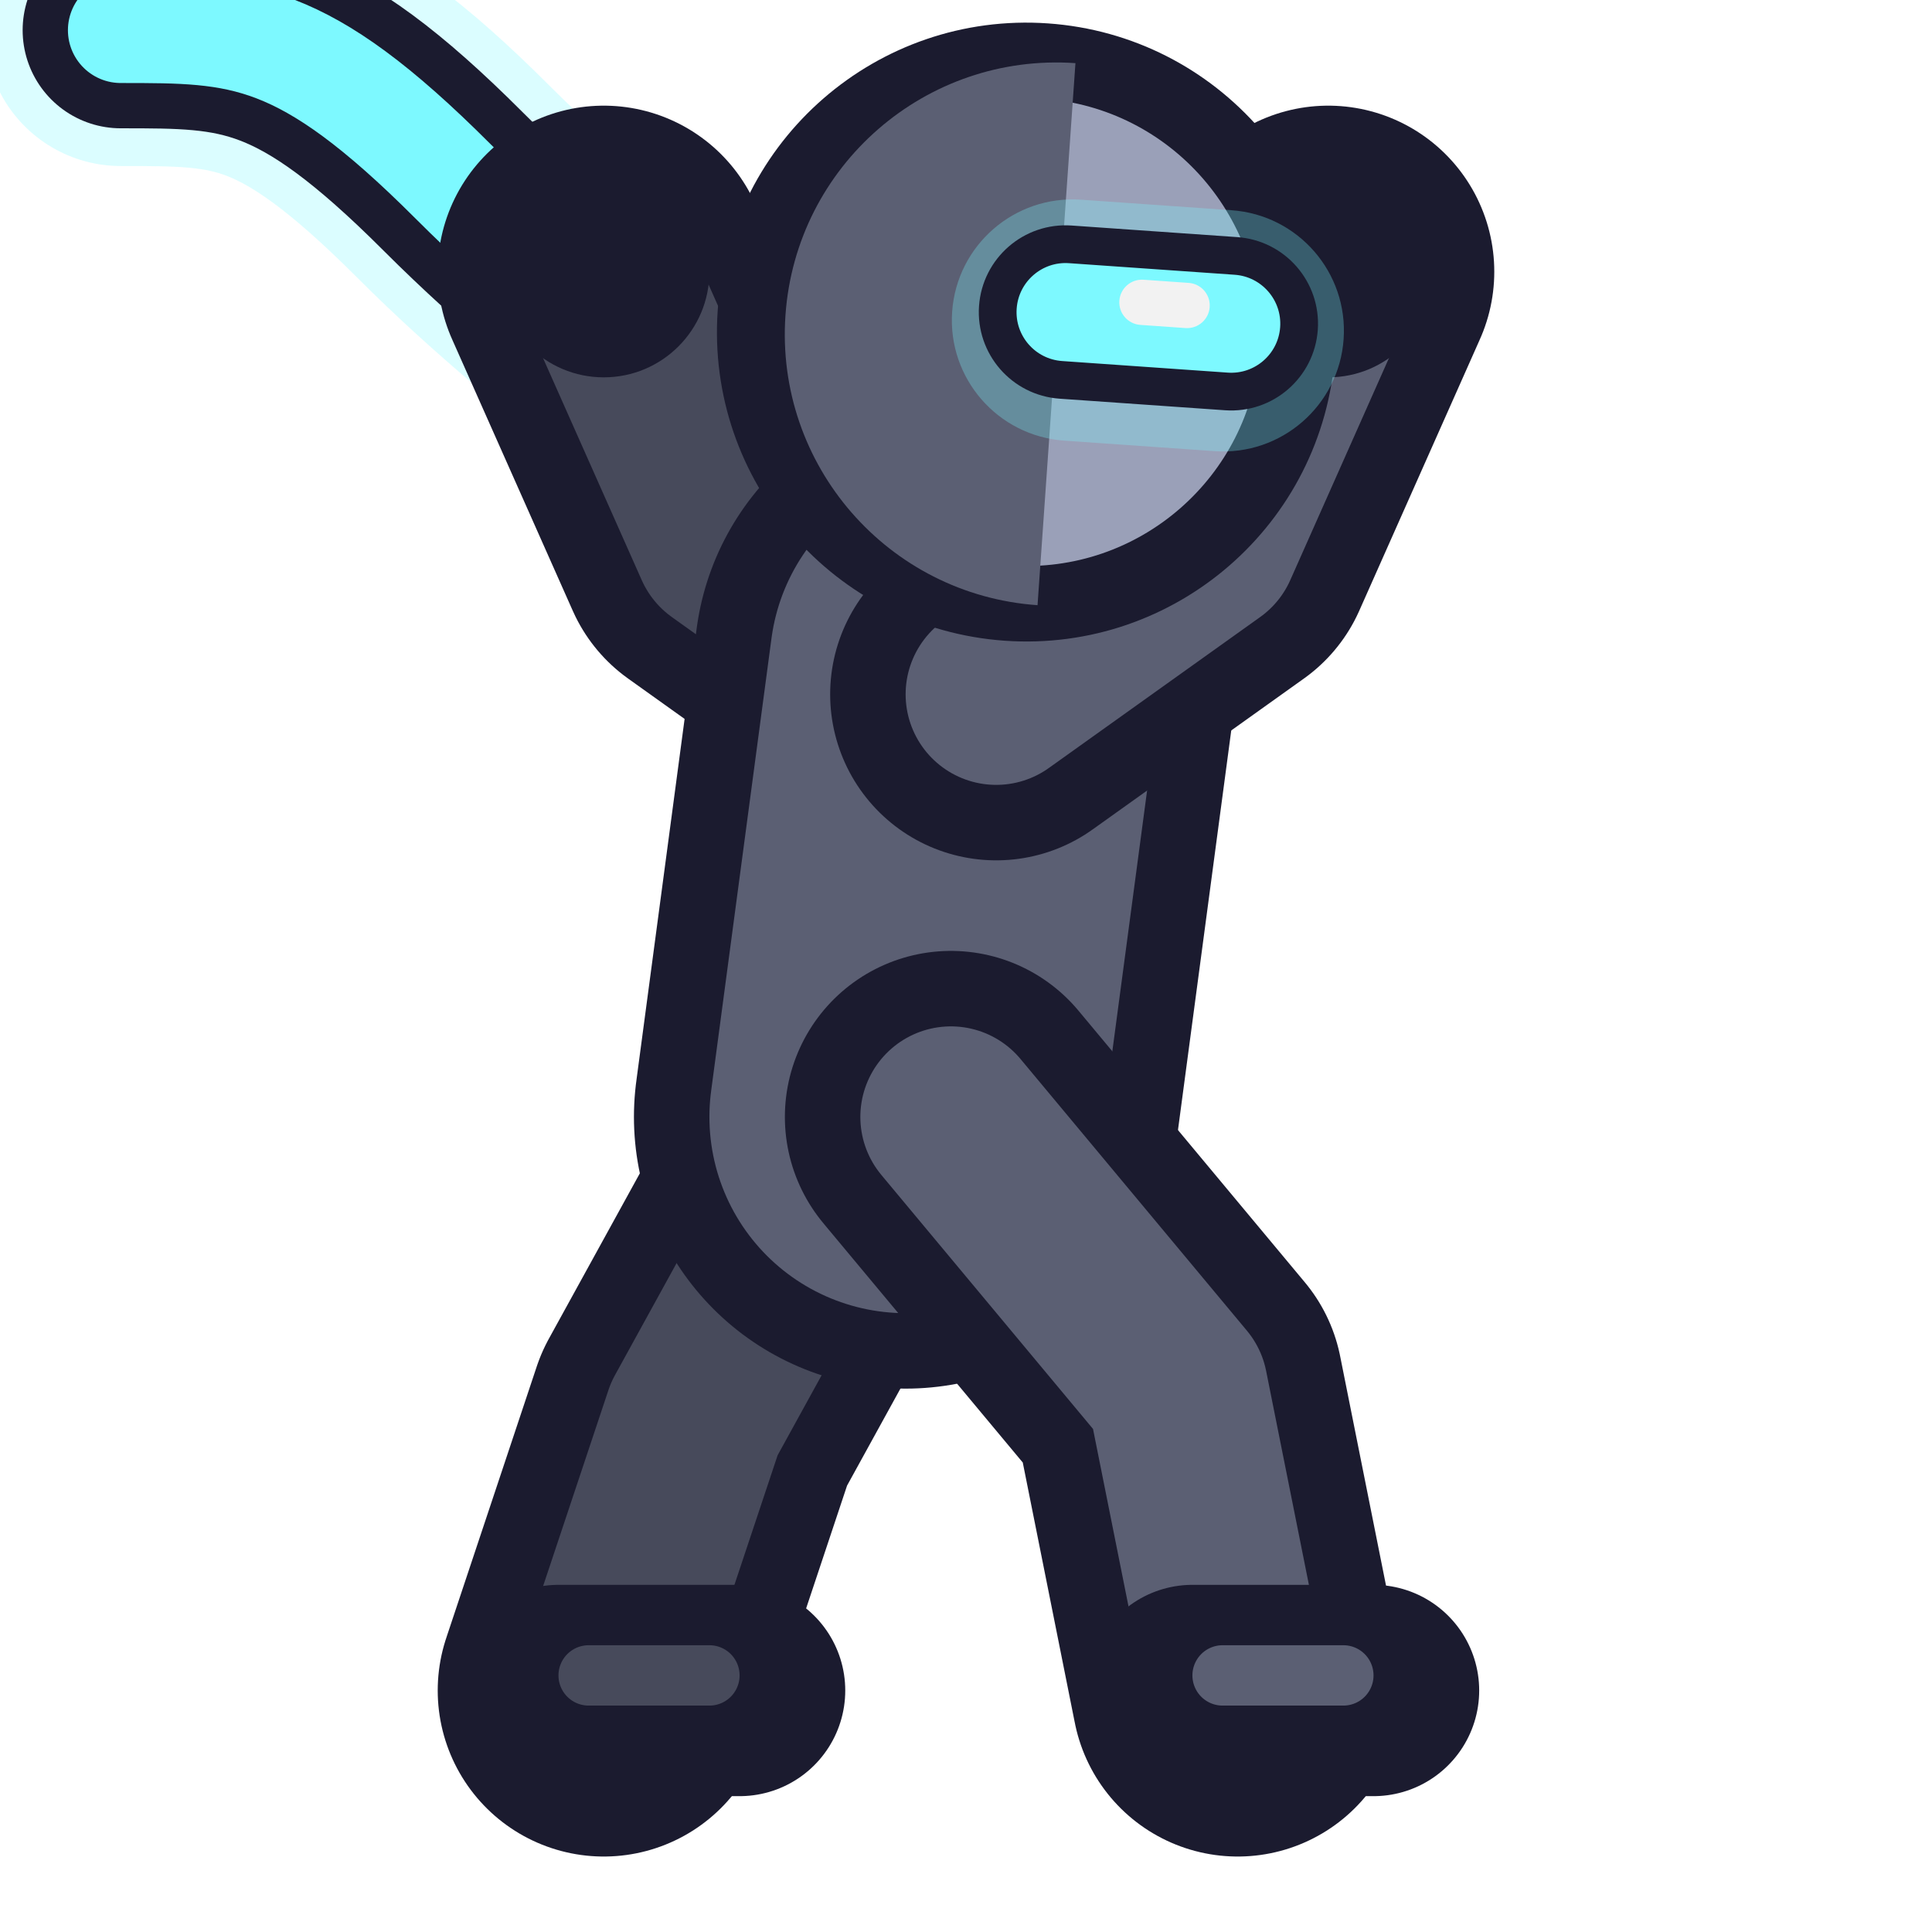
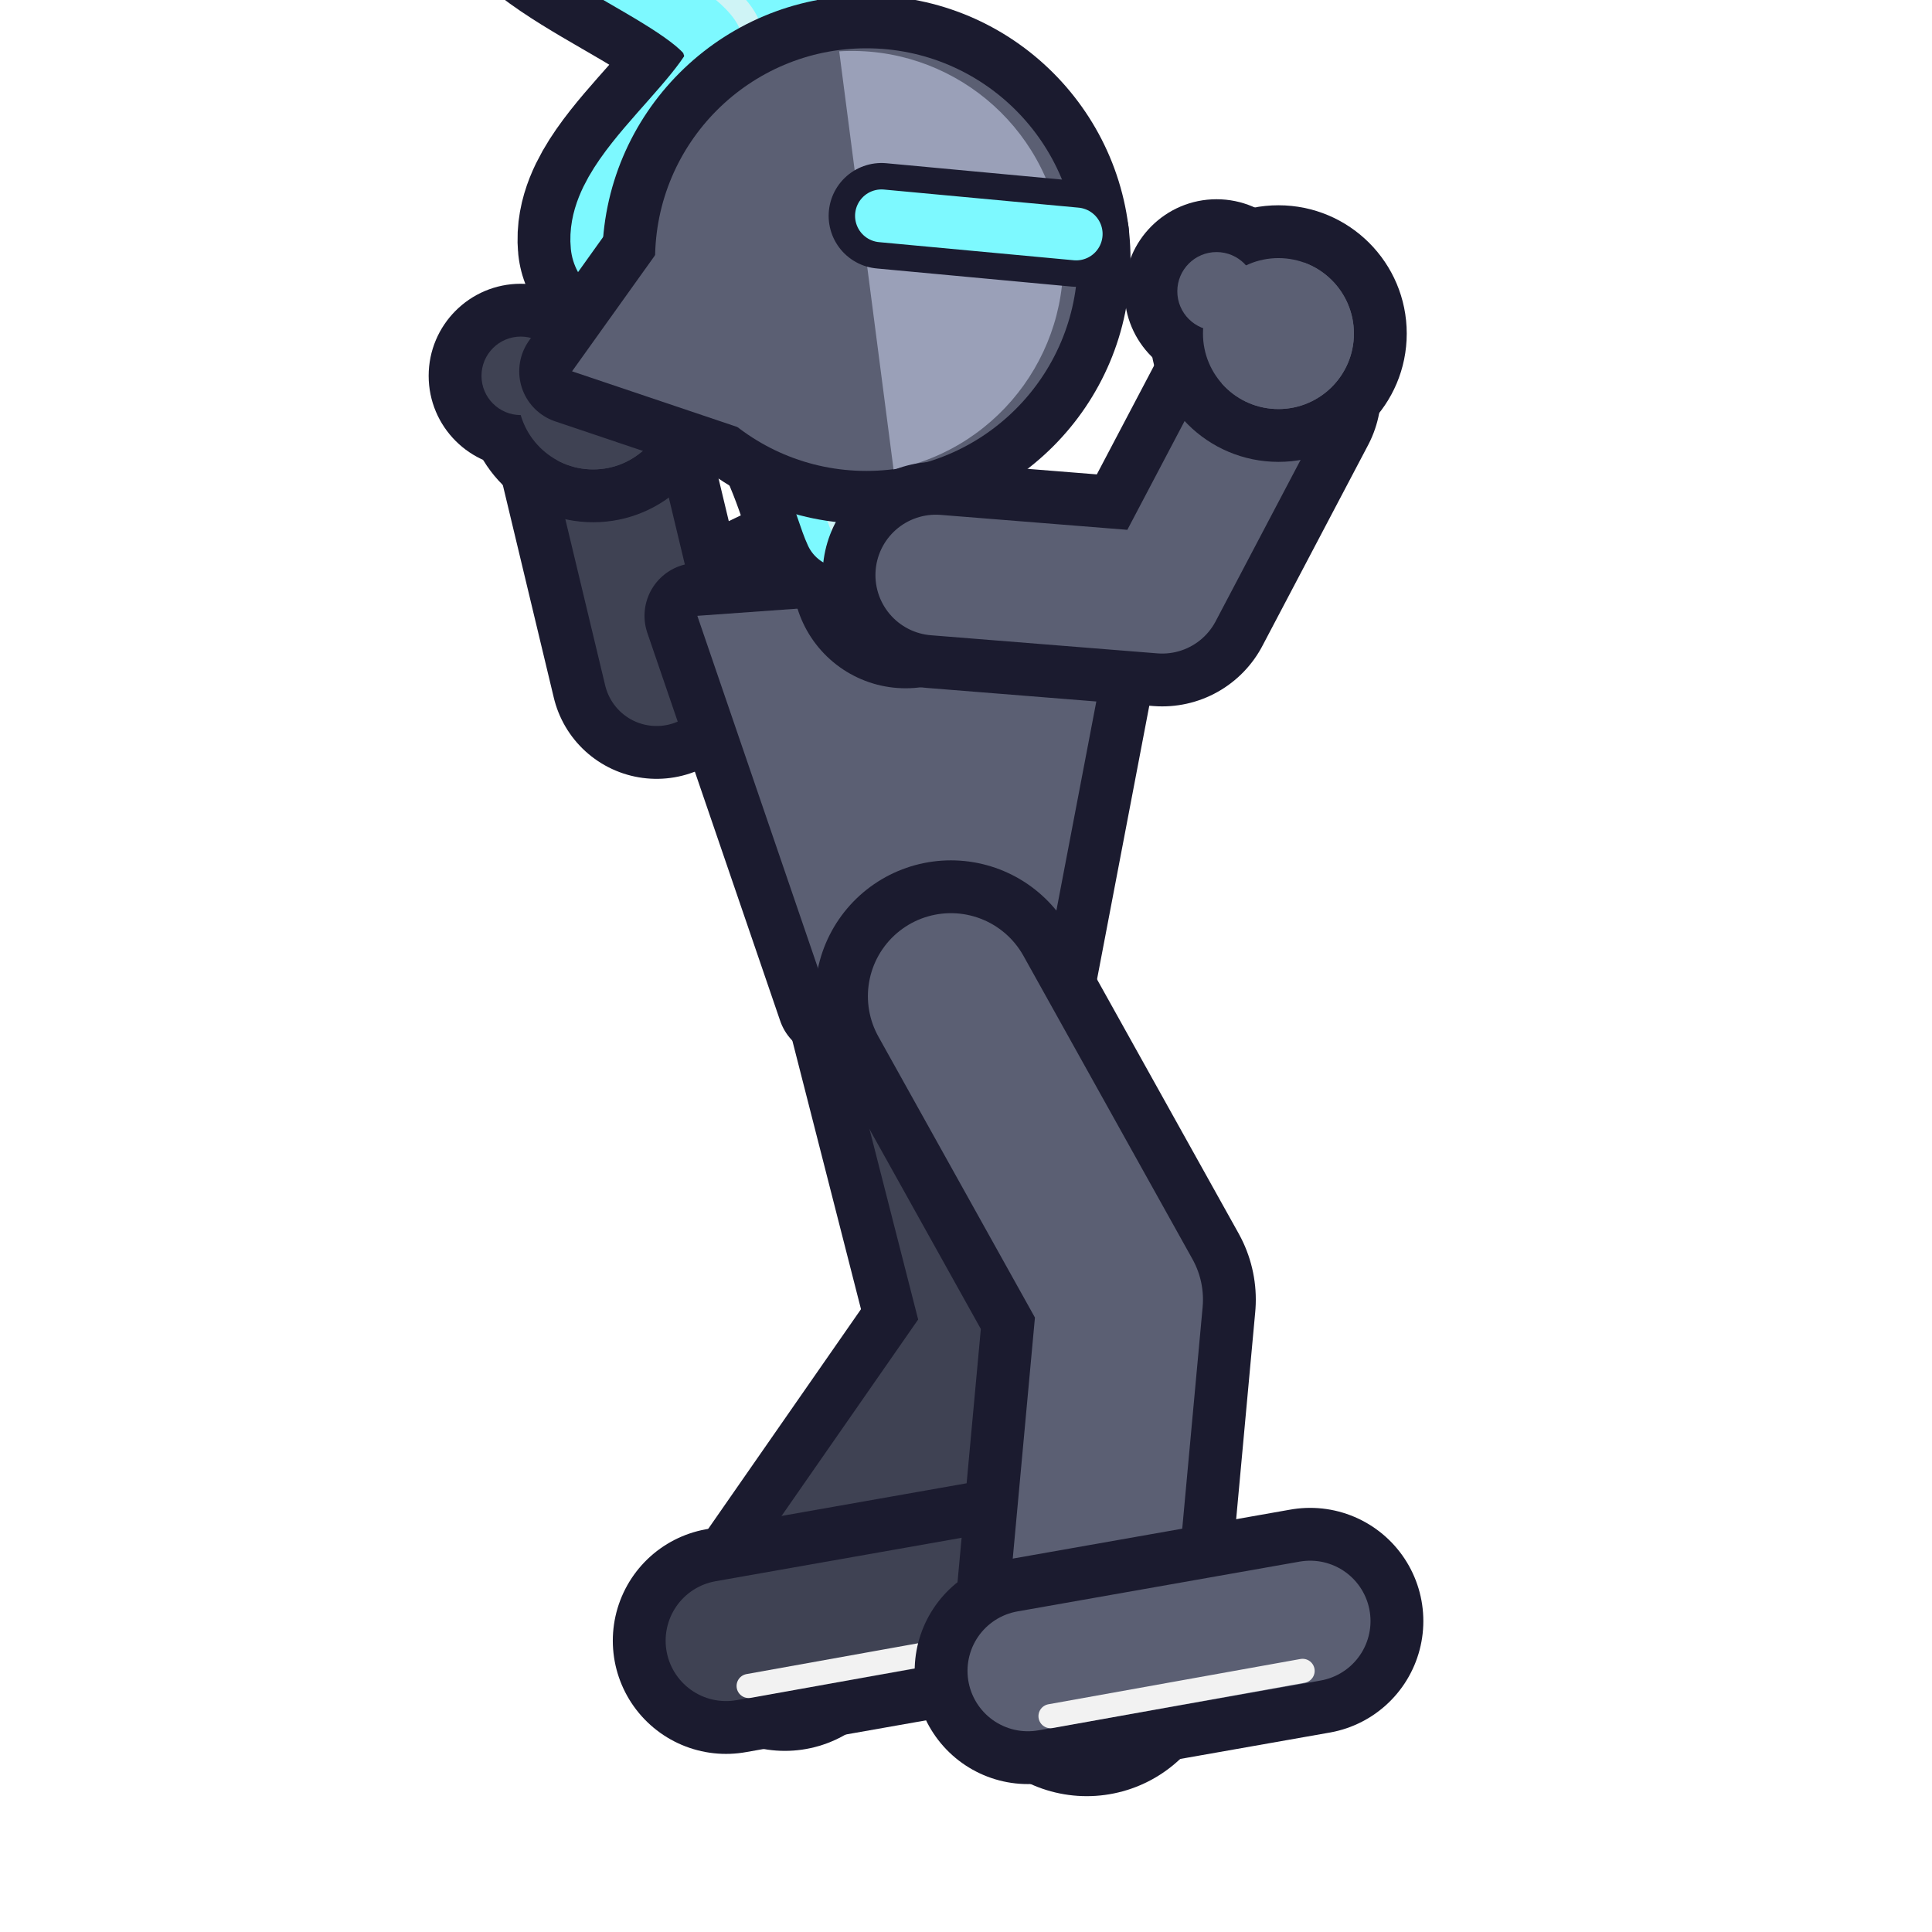
- <svg xmlns="http://www.w3.org/2000/svg" width="128" height="128" viewBox="0 0 128 128">
-   <g fill="none" stroke-linecap="round" stroke-linejoin="round">
-     <path d="M58 38 C 48 26, 40 22, 30 12 S 16 2, 8 2" stroke="#7df9ff" stroke-width="18" opacity="0.28" />
-     <path d="M58 38 C 48 26, 40 22, 30 12 S 16 2, 8 2" stroke="#1b1b2f" stroke-width="13" />
-     <path d="M58 38 C 48 26, 40 22, 30 12 S 16 2, 8 2" stroke="#7df9ff" stroke-width="7" />
-     <polyline points="62,46 48,36 40,18" stroke="#1b1b2f" stroke-width="22" />
-     <polyline points="62,46 48,36 40,18" stroke="#474a5b" stroke-width="12" />
-     <circle cx="40" cy="18" r="7" fill="#1b1b2f" />
-     <polyline points="57,74 46,94 40,112" stroke="#1b1b2f" stroke-width="22" />
-     <polyline points="57,74 46,94 40,112" stroke="#474a5b" stroke-width="12" />
-     <line x1="37" y1="112" x2="49" y2="112" stroke="#1b1b2f" stroke-width="14" />
-     <line x1="39" y1="111" x2="47" y2="111" stroke="#474a5b" stroke-width="4" />
-     <polyline points="64,44 60,74" stroke="#1b1b2f" stroke-width="36" />
-     <polyline points="64,44 60,74" stroke="#5b5f73" stroke-width="26" />
-     <circle cx="68" cy="46" r="6" fill="#7df9ff" stroke="#1b1b2f" stroke-width="3" />
-     <polyline points="63,74 78,92 82,112" stroke="#1b1b2f" stroke-width="22" />
-     <polyline points="63,74 78,92 82,112" stroke="#5b5f73" stroke-width="12" />
-     <line x1="79" y1="112" x2="91" y2="112" stroke="#1b1b2f" stroke-width="14" />
-     <line x1="81" y1="111" x2="89" y2="111" stroke="#5b5f73" stroke-width="4" />
-     <polyline points="66,46 80,36 88,18" stroke="#1b1b2f" stroke-width="22" />
-     <polyline points="66,46 80,36 88,18" stroke="#5b5f73" stroke-width="12" />
-     <circle cx="88" cy="18" r="7" fill="#1b1b2f" />
-     <g transform="rotate(4 68 22)">
-       <circle cx="68" cy="22" r="18" fill="#9aa0b8" stroke="#1b1b2f" stroke-width="5" />
-       <path d="M70 4 A 18 18 0 0 0 70 40 Z" fill="#5b5f73" />
-       <rect x="63" y="13" width="26" height="16" rx="8" fill="#7df9ff" opacity="0.3" />
-       <rect x="66" y="16" width="20" height="9" rx="4.5" fill="#7df9ff" stroke="#1b1b2f" stroke-width="2.5" />
-       <rect x="74" y="18" width="6" height="3" rx="1.5" fill="#f2f2f2" />
-     </g>
-   </g>
+ <svg xmlns="http://www.w3.org/2000/svg" viewBox="0 0 128 128" width="128" height="128" shape-rendering="geometricPrecision">
+   <polyline points="57,38.1 43.5,44.6 40,30" fill="none" stroke="#1b1b2f" stroke-width="14" stroke-linecap="round" stroke-linejoin="round" />
+   <polyline points="57,38.1 43.5,44.6 40,30" fill="none" stroke="#3f4253" stroke-width="7" stroke-linecap="round" stroke-linejoin="round" />
+   <circle cx="39.3" cy="26.1" r="8.5" fill="#1b1b2f" />
+   <circle cx="39.3" cy="26.1" r="5" fill="#3f4253" />
+   <circle cx="34.5" cy="24.9" r="6.1" fill="#1b1b2f" />
+   <circle cx="34.5" cy="24.9" r="2.6" fill="#3f4253" />
+   <circle cx="39.3" cy="26.1" r="5" fill="#3f4253" />
+   <polyline points="60,66 65.7,88.3 52,108" fill="none" stroke="#1b1b2f" stroke-width="16" stroke-linecap="round" stroke-linejoin="round" />
+   <polyline points="60,66 65.7,88.3 52,108" fill="none" stroke="#3f4253" stroke-width="9" stroke-linecap="round" stroke-linejoin="round" />
+   <polyline points="48.1,108.7 66.8,105.4" fill="none" stroke="#1b1b2f" stroke-width="15" stroke-linecap="round" stroke-linejoin="round" />
+   <polyline points="48.1,108.7 66.8,105.4" fill="none" stroke="#3f4253" stroke-width="8" stroke-linecap="round" stroke-linejoin="round" />
+   <polyline points="49.6,111.7 66.3,108.7" fill="none" stroke="#f2f2f2" stroke-width="1.6" stroke-linecap="round" />
+   <polygon points="46.2,40.8 55,66.5 69,65.5 74.1,38.8" fill="#5b5f73" stroke="#1b1b2f" stroke-width="7" stroke-linejoin="round" />
+   <polygon points="46.2,40.8 55,66.5 69,65.5 74.1,38.8" fill="#5b5f73" stroke="none" />
+   <polyline points="59.8,34.1 60,38.1" fill="none" stroke="#1b1b2f" stroke-width="15" stroke-linecap="round" stroke-linejoin="round" />
+   <polyline points="59.8,34.1 60,38.1" fill="none" stroke="#5b5f73" stroke-width="8" stroke-linecap="round" stroke-linejoin="round" />
+   <path d="M 55.8,35.1 C 55.1,33.6 54.1,29.2 51.8,26.1" fill="none" stroke="#1b1b2f" stroke-width="12" stroke-linecap="round" />
+   <path d="M 51.8,26.1 C 49.4,22.9 42.1,20.1 41.8,16.1" fill="none" stroke="#1b1b2f" stroke-width="13.5" stroke-linecap="round" />
+   <path d="M 41.8,16.1 C 41.4,12.1 50.8,6.4 49.8,2.1" fill="none" stroke="#1b1b2f" stroke-width="15" stroke-linecap="round" />
+   <path d="M 49.8,2.1 C 48.8,-2.3 36.4,-5.6 35.8,-9.9" fill="none" stroke="#1b1b2f" stroke-width="16.5" stroke-linecap="round" />
+   <path d="M 35.8,-9.9 C 35.1,-14.3 44.1,-21.6 45.8,-23.9" fill="none" stroke="#1b1b2f" stroke-width="18" stroke-linecap="round" />
+   <path d="M 55.8,35.1 C 55.1,33.6 54.1,29.2 51.8,26.1" fill="none" stroke="#7df9ff" stroke-width="5" stroke-linecap="round" />
+   <path d="M 51.8,26.1 C 49.4,22.9 42.1,20.1 41.8,16.1" fill="none" stroke="#7df9ff" stroke-width="6.5" stroke-linecap="round" />
+   <path d="M 41.8,16.1 C 41.4,12.1 50.8,6.4 49.8,2.1" fill="none" stroke="#7df9ff" stroke-width="8" stroke-linecap="round" />
+   <path d="M 49.8,2.1 C 48.8,-2.3 36.4,-5.6 35.8,-9.9" fill="none" stroke="#7df9ff" stroke-width="9.5" stroke-linecap="round" />
+   <path d="M 35.8,-9.9 C 35.1,-14.3 44.1,-21.6 45.8,-23.9" fill="none" stroke="#7df9ff" stroke-width="11" stroke-linecap="round" />
+   <path d="M 55.8,35.1 C 55.1,33.6 54.1,29.2 51.8,26.1 C 49.4,22.9 42.1,20.1 41.8,16.1 C 41.4,12.1 50.8,6.4 49.8,2.1 C 48.8,-2.3 36.4,-5.6 35.8,-9.9 C 35.1,-14.3 44.1,-21.6 45.8,-23.9" fill="none" stroke="#f2f2f2" stroke-width="1.4" stroke-linecap="round" stroke-linejoin="round" opacity="0.7" />
+   <polyline points="63,66 74.2,86.1 72,110" fill="none" stroke="#1b1b2f" stroke-width="18" stroke-linecap="round" stroke-linejoin="round" />
+   <polyline points="63,66 74.2,86.1 72,110" fill="none" stroke="#5b5f73" stroke-width="11" stroke-linecap="round" stroke-linejoin="round" />
+   <polyline points="68.1,110.7 86.8,107.4" fill="none" stroke="#1b1b2f" stroke-width="15" stroke-linecap="round" stroke-linejoin="round" />
+   <polyline points="68.1,110.7 86.8,107.4" fill="none" stroke="#5b5f73" stroke-width="8" stroke-linecap="round" stroke-linejoin="round" />
+   <polyline points="69.6,113.7 86.3,110.7" fill="none" stroke="#f2f2f2" stroke-width="1.6" stroke-linecap="round" />
+   <polygon points="51.7,5.3 37.9,24.6 56.3,30.8" fill="#5b5f73" stroke="#1b1b2f" stroke-width="7" stroke-linejoin="round" />
+   <circle cx="57.4" cy="17.2" r="17.5" fill="#1b1b2f" />
+   <polygon points="51.7,5.3 37.9,24.6 56.3,30.8" fill="#5b5f73" />
+   <circle cx="57.4" cy="17.2" r="14" fill="#5b5f73" />
+   <path d="M 55.6,3.4 A 14 14 0 0 1 59.2,31.1 Z" fill="#9aa0b8" />
+   <polyline points="58.4,14.3 71.3,15.5" fill="none" stroke="#1b1b2f" stroke-width="7" stroke-linecap="round" />
+   <polyline points="58.4,14.3 71.3,15.5" fill="none" stroke="#7df9ff" stroke-width="3.5" stroke-linecap="round" />
+   <polyline points="62,38.1 77,39.3 84,26" fill="none" stroke="#1b1b2f" stroke-width="15" stroke-linecap="round" stroke-linejoin="round" />
+   <polyline points="62,38.1 77,39.3 84,26" fill="none" stroke="#5b5f73" stroke-width="8" stroke-linecap="round" stroke-linejoin="round" />
+   <circle cx="84.7" cy="22.1" r="8.5" fill="#1b1b2f" />
+   <circle cx="84.7" cy="22.1" r="5" fill="#5b5f73" />
+   <circle cx="80.6" cy="19.3" r="6.1" fill="#1b1b2f" />
+   <circle cx="80.6" cy="19.3" r="2.6" fill="#5b5f73" />
+   <circle cx="84.7" cy="22.1" r="5" fill="#5b5f73" />
</svg>
